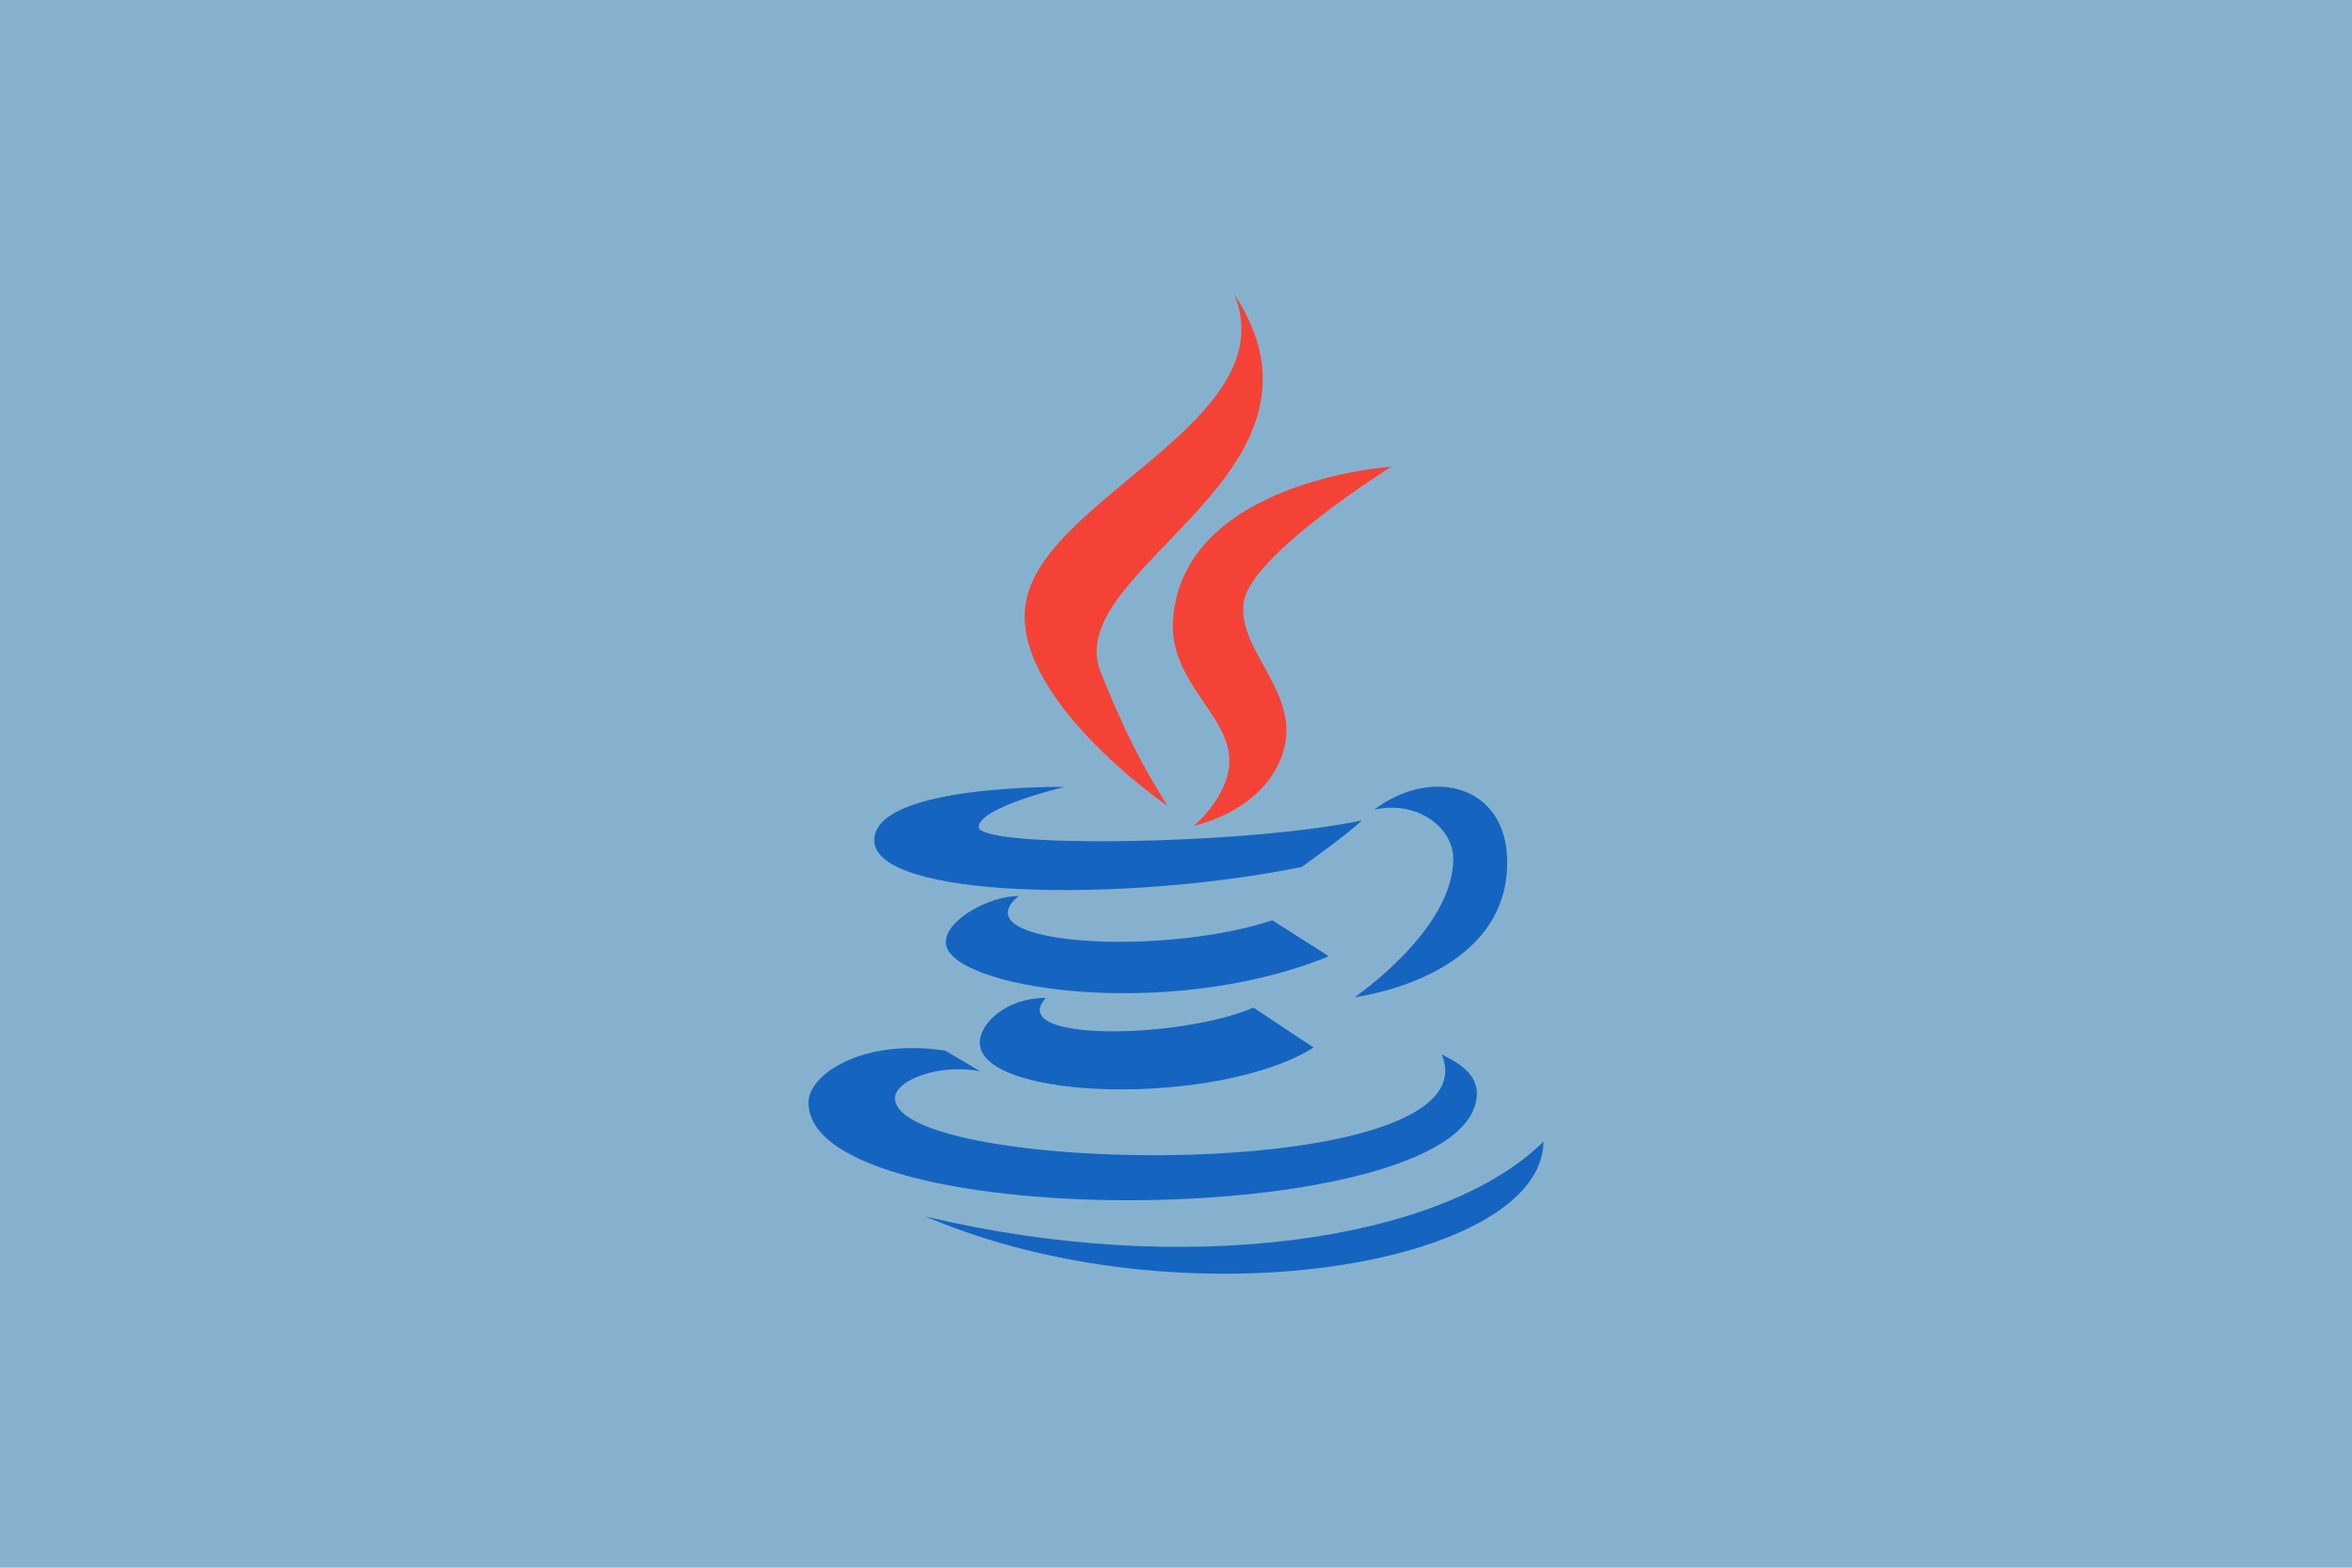
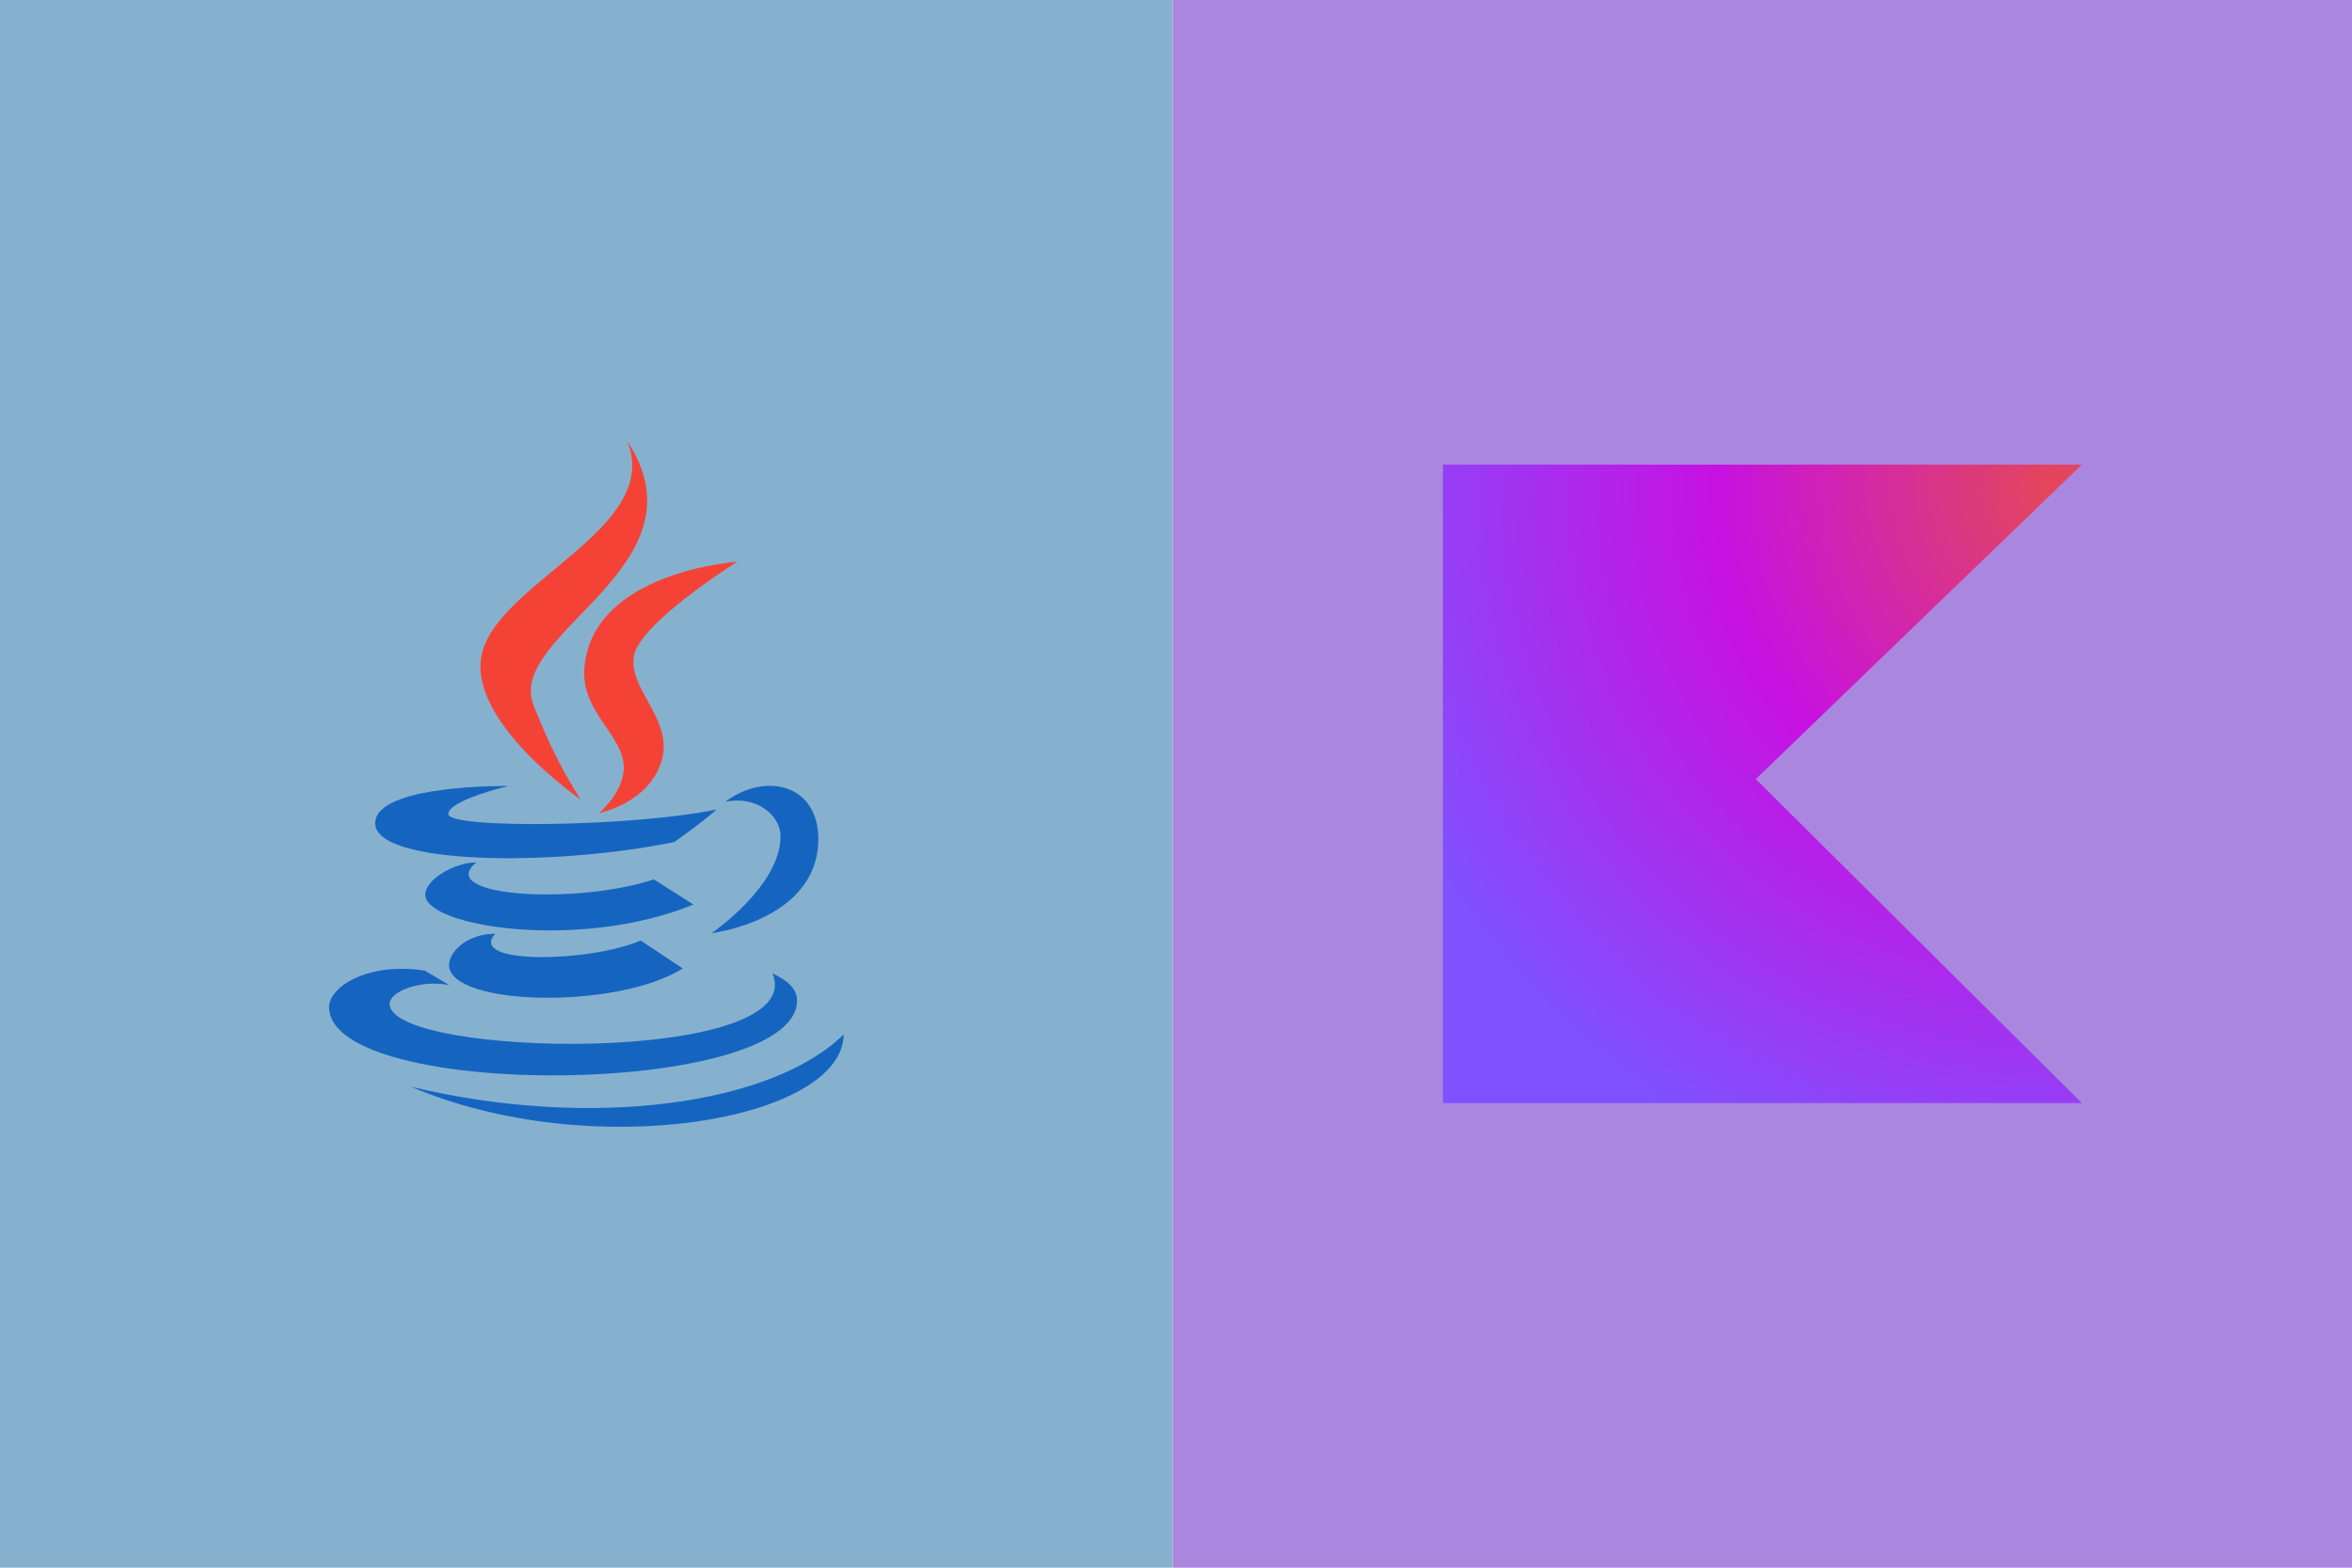
- <svg xmlns="http://www.w3.org/2000/svg" id="Layer_1" data-name="Layer 1" viewBox="0 0 2400 1600">
-   <defs>
-     <style>.cls-1{fill:#86b1ce;}.cls-2{fill:#f44336;}.cls-3{fill:#1565c0;}</style>
+ <svg xmlns="http://www.w3.org/2000/svg" id="Layer_1" data-name="Layer 1" viewBox="0 0 2400 1600" version="1.1">
+   <defs id="defs217">
+     <style id="style215">.cls-1{fill:#86b1ce;}.cls-2{fill:#f44336;}.cls-3{fill:#1565c0;}</style>
+     <radialGradient id="_Radial1" cx="0" cy="0" r="1" gradientUnits="userSpaceOnUse" gradientTransform="matrix(23.5347,0,0,23.5347,19.868,0.840901)">
+       <stop offset="0" style="stop-color:rgb(228,72,87);stop-opacity:1" id="stop138" />
+       <stop offset="0" style="stop-color:rgb(228,72,87);stop-opacity:1" id="stop140" />
+       <stop offset="0.47" style="stop-color:rgb(199,17,225);stop-opacity:1" id="stop142" />
+       <stop offset="1" style="stop-color:rgb(127,82,255);stop-opacity:1" id="stop144" />
+     </radialGradient>
  </defs>
-   <rect class="cls-1" width="2400" height="1600" />
-   <g id="surface1">
-     <path class="cls-2" d="M1191.21,822.46c-24.9-40.23-43-73.63-68.07-136.42C1080.76,580,1381,484.18,1259.28,300c52.73,127.25-189.46,205.86-211.92,311.82C1026.76,709.28,1191.11,822.46,1191.21,822.46Z" />
-     <path class="cls-2" d="M1197,631.74c-4.78,62.89,55.67,96.48,57.42,142.38,1.47,37.4-36.13,68.56-36.13,68.56s68.17-13.38,89.45-70.41c23.64-63.38-45.8-106.74-38.67-157.43,6.64-48.53,150.78-138.57,150.78-138.57S1207.81,490.23,1197,631.74Z" />
-     <path class="cls-3" d="M1402.15,826.37c43.85-9.87,80.76,18.06,80.76,50.29,0,72.46-100.49,141-100.49,141S1538,999.12,1538,880.08C1538,801.37,1461.62,781.64,1402.15,826.37Z" />
-     <path class="cls-3" d="M1328.22,884.86s48.54-34.57,61.43-47.56c-119,25.3-390.92,28.72-390.92,6.74,0-20.21,87.7-40.91,87.7-40.91s-194.34-2.84-194.34,54.49C892.09,917.38,1146.48,921.68,1328.22,884.86Z" />
-     <path class="cls-3" d="M1298.34,939.26c-112.7,37.5-320.31,25.49-258.79-24.81-30,0-74.41,24-74.41,47.27,0,46.39,224.61,82.23,390.82,14.26Z" />
-     <path class="cls-3" d="M1067.19,1018.46c-40.92,0-67.39,26.36-67.39,45.6,0,59.77,244,65.73,340.63,5.08L1279,1028.32C1206.74,1060.06,1025.39,1064.45,1067.19,1018.46Z" />
-     <path class="cls-3" d="M1507,1115.82c0-23.44-26.37-34.47-35.84-39.75,55.67,134.38-557.91,123.93-557.91,44.63,0-18.06,45.22-35.64,86.92-27.34l-35.45-21c-83.21-13-139.75,23.54-139.75,53C825,1263,1507,1256.35,1507,1115.82Z" />
-     <path class="cls-3" d="M1575,1165.14c-103.61,102.34-366.5,139.65-630.76,76.36C1208.5,1354.1,1573.73,1290.72,1575,1165.14Z" />
+   <rect class="cls-1" width="1196.731" height="1600" id="rect219" x="0" y="0" style="stroke-width:0.706" />
+   <g id="surface1" transform="matrix(0.7001278,0,0,0.7001278,-241.7774,239.8986)">
+     <path class="cls-2" d="m 1191.21,822.46 c -24.9,-40.23 -43,-73.63 -68.07,-136.42 C 1080.76,580 1381,484.18 1259.28,300 c 52.73,127.25 -189.46,205.86 -211.92,311.82 -20.6,97.46 143.75,210.64 143.85,210.64 z" id="path221" />
+     <path class="cls-2" d="m 1197,631.74 c -4.78,62.89 55.67,96.48 57.42,142.38 1.47,37.4 -36.13,68.56 -36.13,68.56 0,0 68.17,-13.38 89.45,-70.41 23.64,-63.38 -45.8,-106.74 -38.67,-157.43 6.64,-48.53 150.78,-138.57 150.78,-138.57 0,0 -212.04,13.96 -222.85,155.47 z" id="path223" />
+     <path class="cls-3" d="m 1402.15,826.37 c 43.85,-9.87 80.76,18.06 80.76,50.29 0,72.46 -100.49,141 -100.49,141 0,0 155.58,-18.54 155.58,-137.58 0,-78.71 -76.38,-98.44 -135.85,-53.71 z" id="path225" />
+     <path class="cls-3" d="m 1328.22,884.86 c 0,0 48.54,-34.57 61.43,-47.56 -119,25.3 -390.92,28.72 -390.92,6.74 0,-20.21 87.7,-40.91 87.7,-40.91 0,0 -194.34,-2.84 -194.34,54.49 0,59.76 254.39,64.06 436.13,27.24 z" id="path227" />
+     <path class="cls-3" d="m 1298.34,939.26 c -112.7,37.5 -320.31,25.49 -258.79,-24.81 -30,0 -74.41,24 -74.41,47.27 0,46.39 224.61,82.23 390.82,14.26 z" id="path229" />
+     <path class="cls-3" d="m 1067.19,1018.46 c -40.92,0 -67.39,26.36 -67.39,45.6 0,59.77 244,65.73 340.63,5.08 L 1279,1028.32 c -72.26,31.74 -253.61,36.13 -211.81,-9.86 z" id="path231" />
+     <path class="cls-3" d="m 1507,1115.82 c 0,-23.44 -26.37,-34.47 -35.84,-39.75 55.67,134.38 -557.91,123.93 -557.91,44.63 0,-18.06 45.22,-35.64 86.92,-27.34 l -35.45,-21 c -83.21,-13 -139.75,23.54 -139.75,53 C 825,1263 1507,1256.35 1507,1115.82 Z" id="path233" />
+     <path class="cls-3" d="m 1575,1165.14 c -103.61,102.34 -366.5,139.65 -630.76,76.36 264.26,112.6 629.49,49.22 630.76,-76.36 z" id="path235" />
+   </g>
+   <rect x="1196.731" y="6.1035156e-05" width="1203.269" height="1600" style="clip-rule:evenodd;fill:#aa87de;fill-rule:evenodd;stroke-width:0.708;stroke-linejoin:round;stroke-miterlimit:2" id="rect132" />
+   <g transform="matrix(31.72324,0,0,31.72324,1472.346,474.1548)" id="g136" style="clip-rule:evenodd;fill-rule:evenodd;stroke-linejoin:round;stroke-miterlimit:2">
+     <path d="M 20.554,20.543 H 0 V 0 H 20.554 L 10.065,10.119 Z" style="fill:url(#_Radial1);fill-rule:nonzero" id="path134" />
  </g>
</svg>
